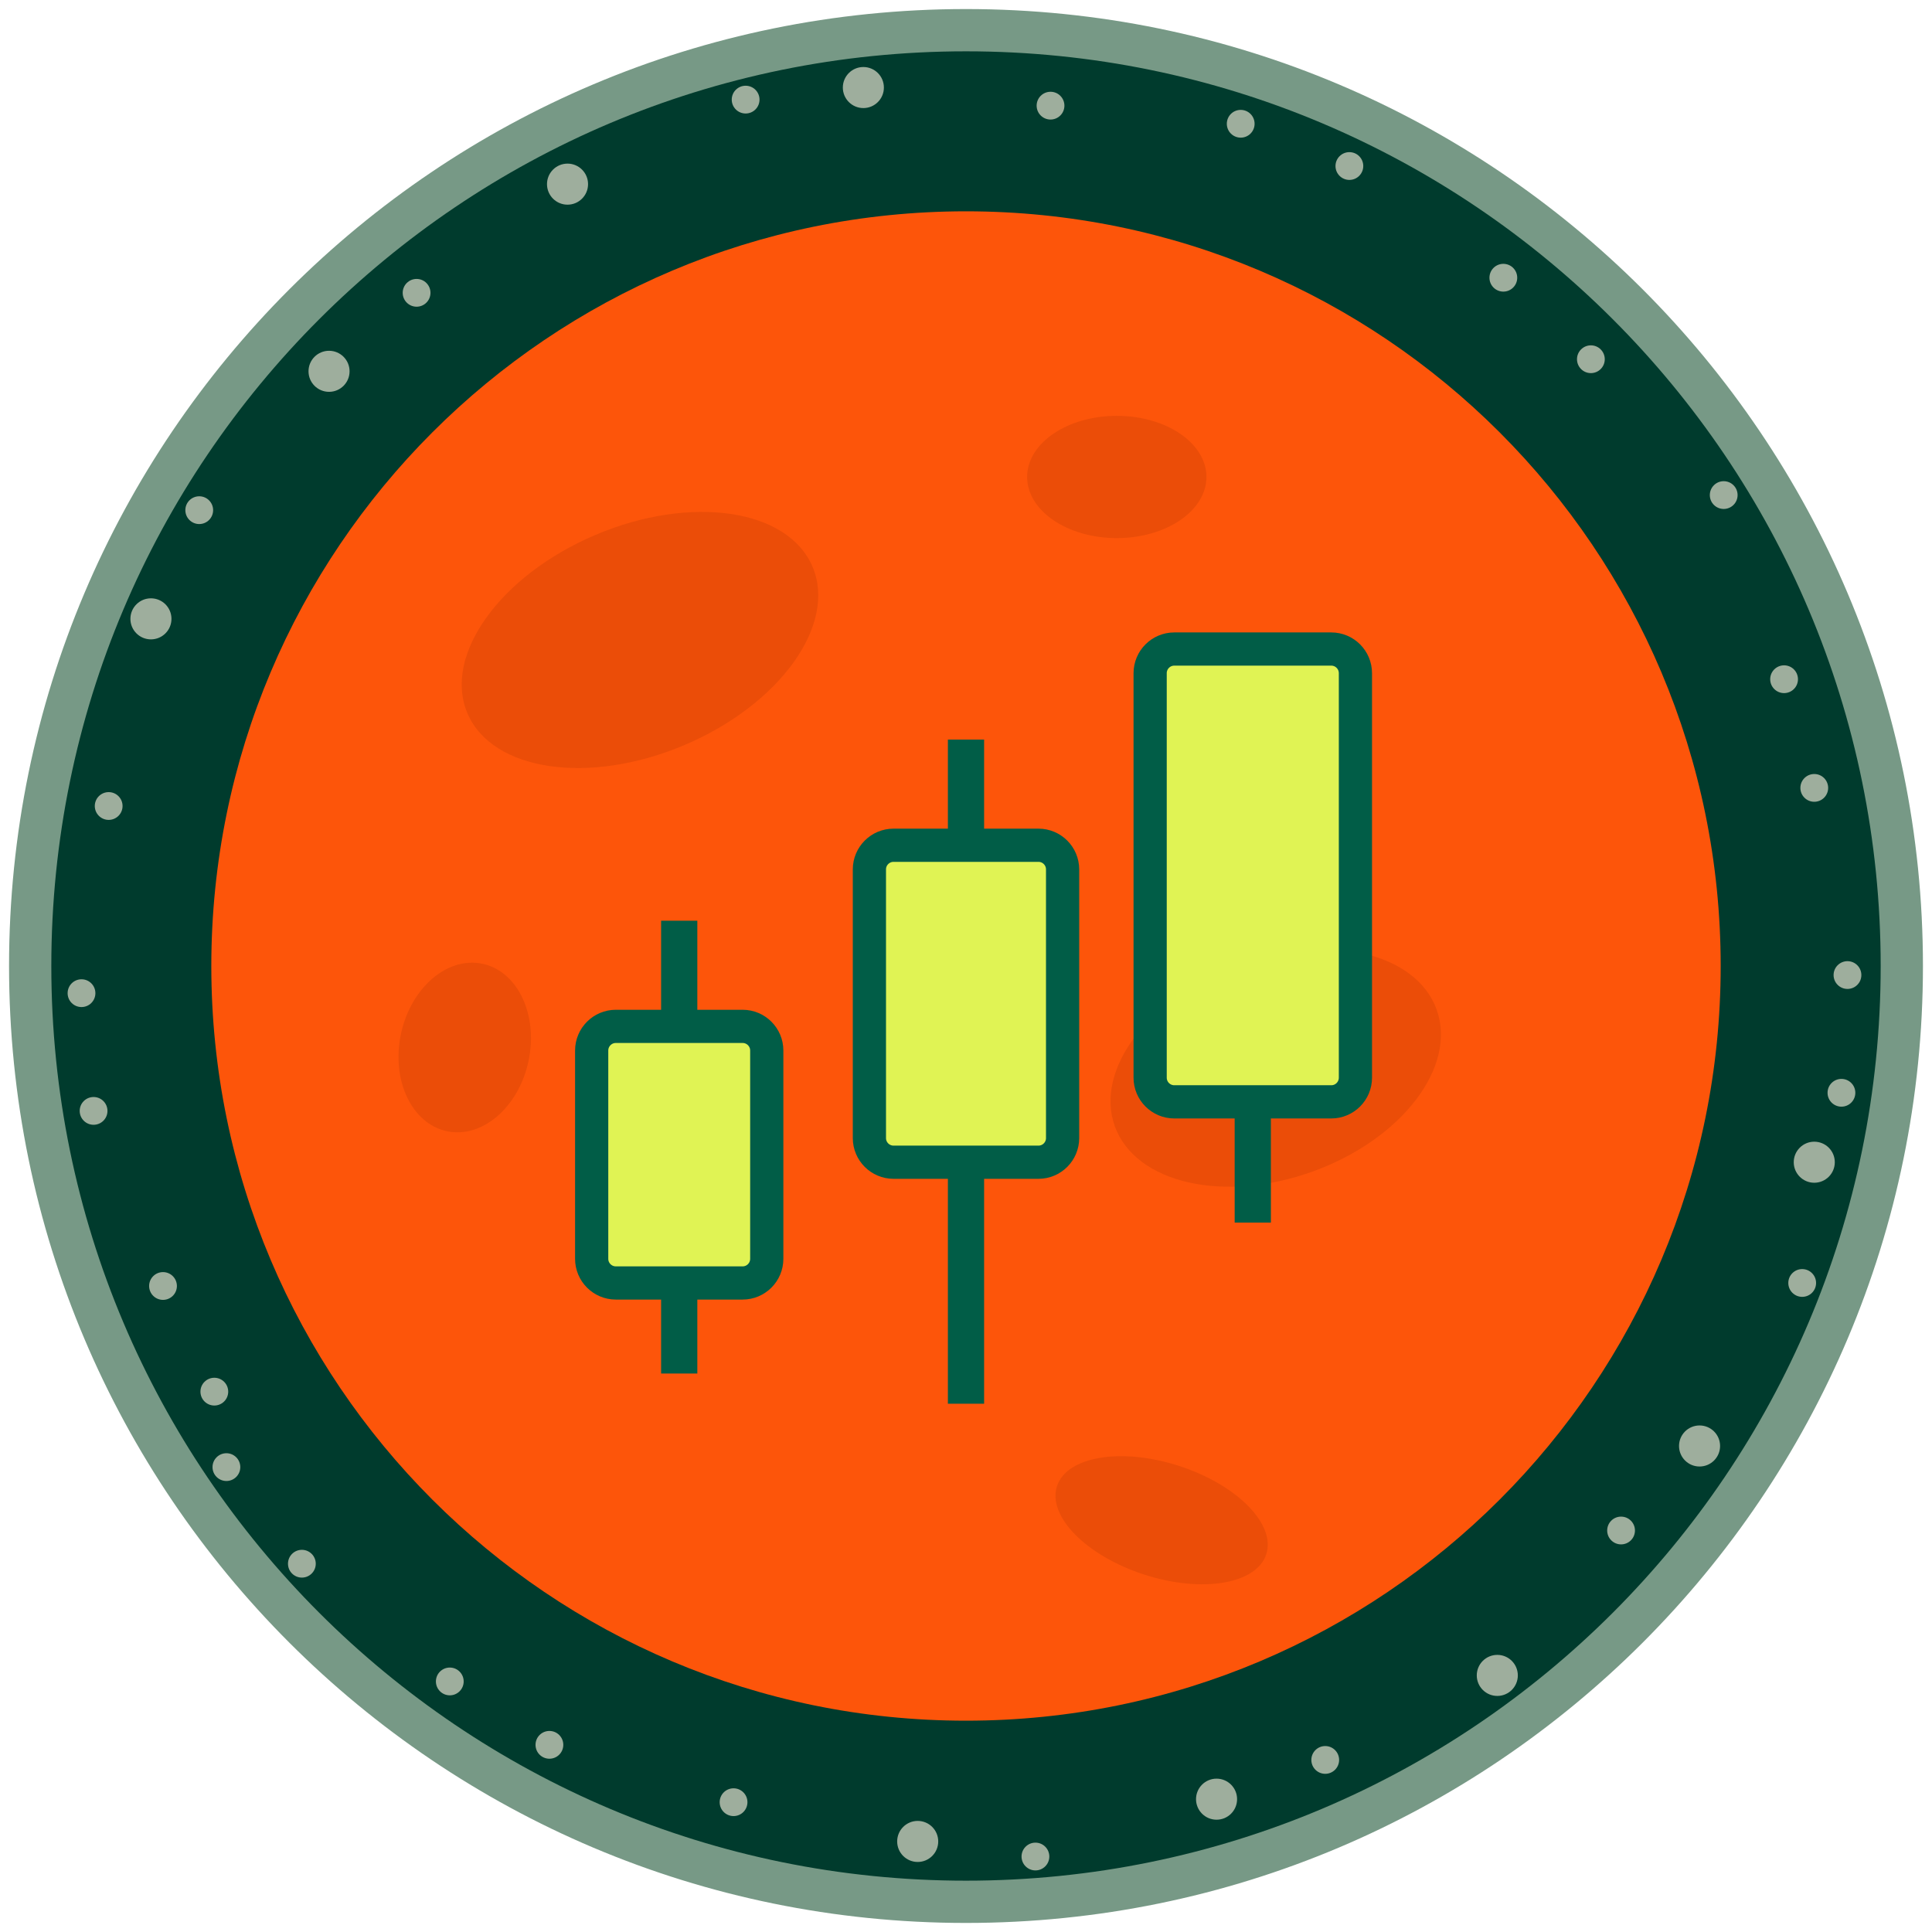
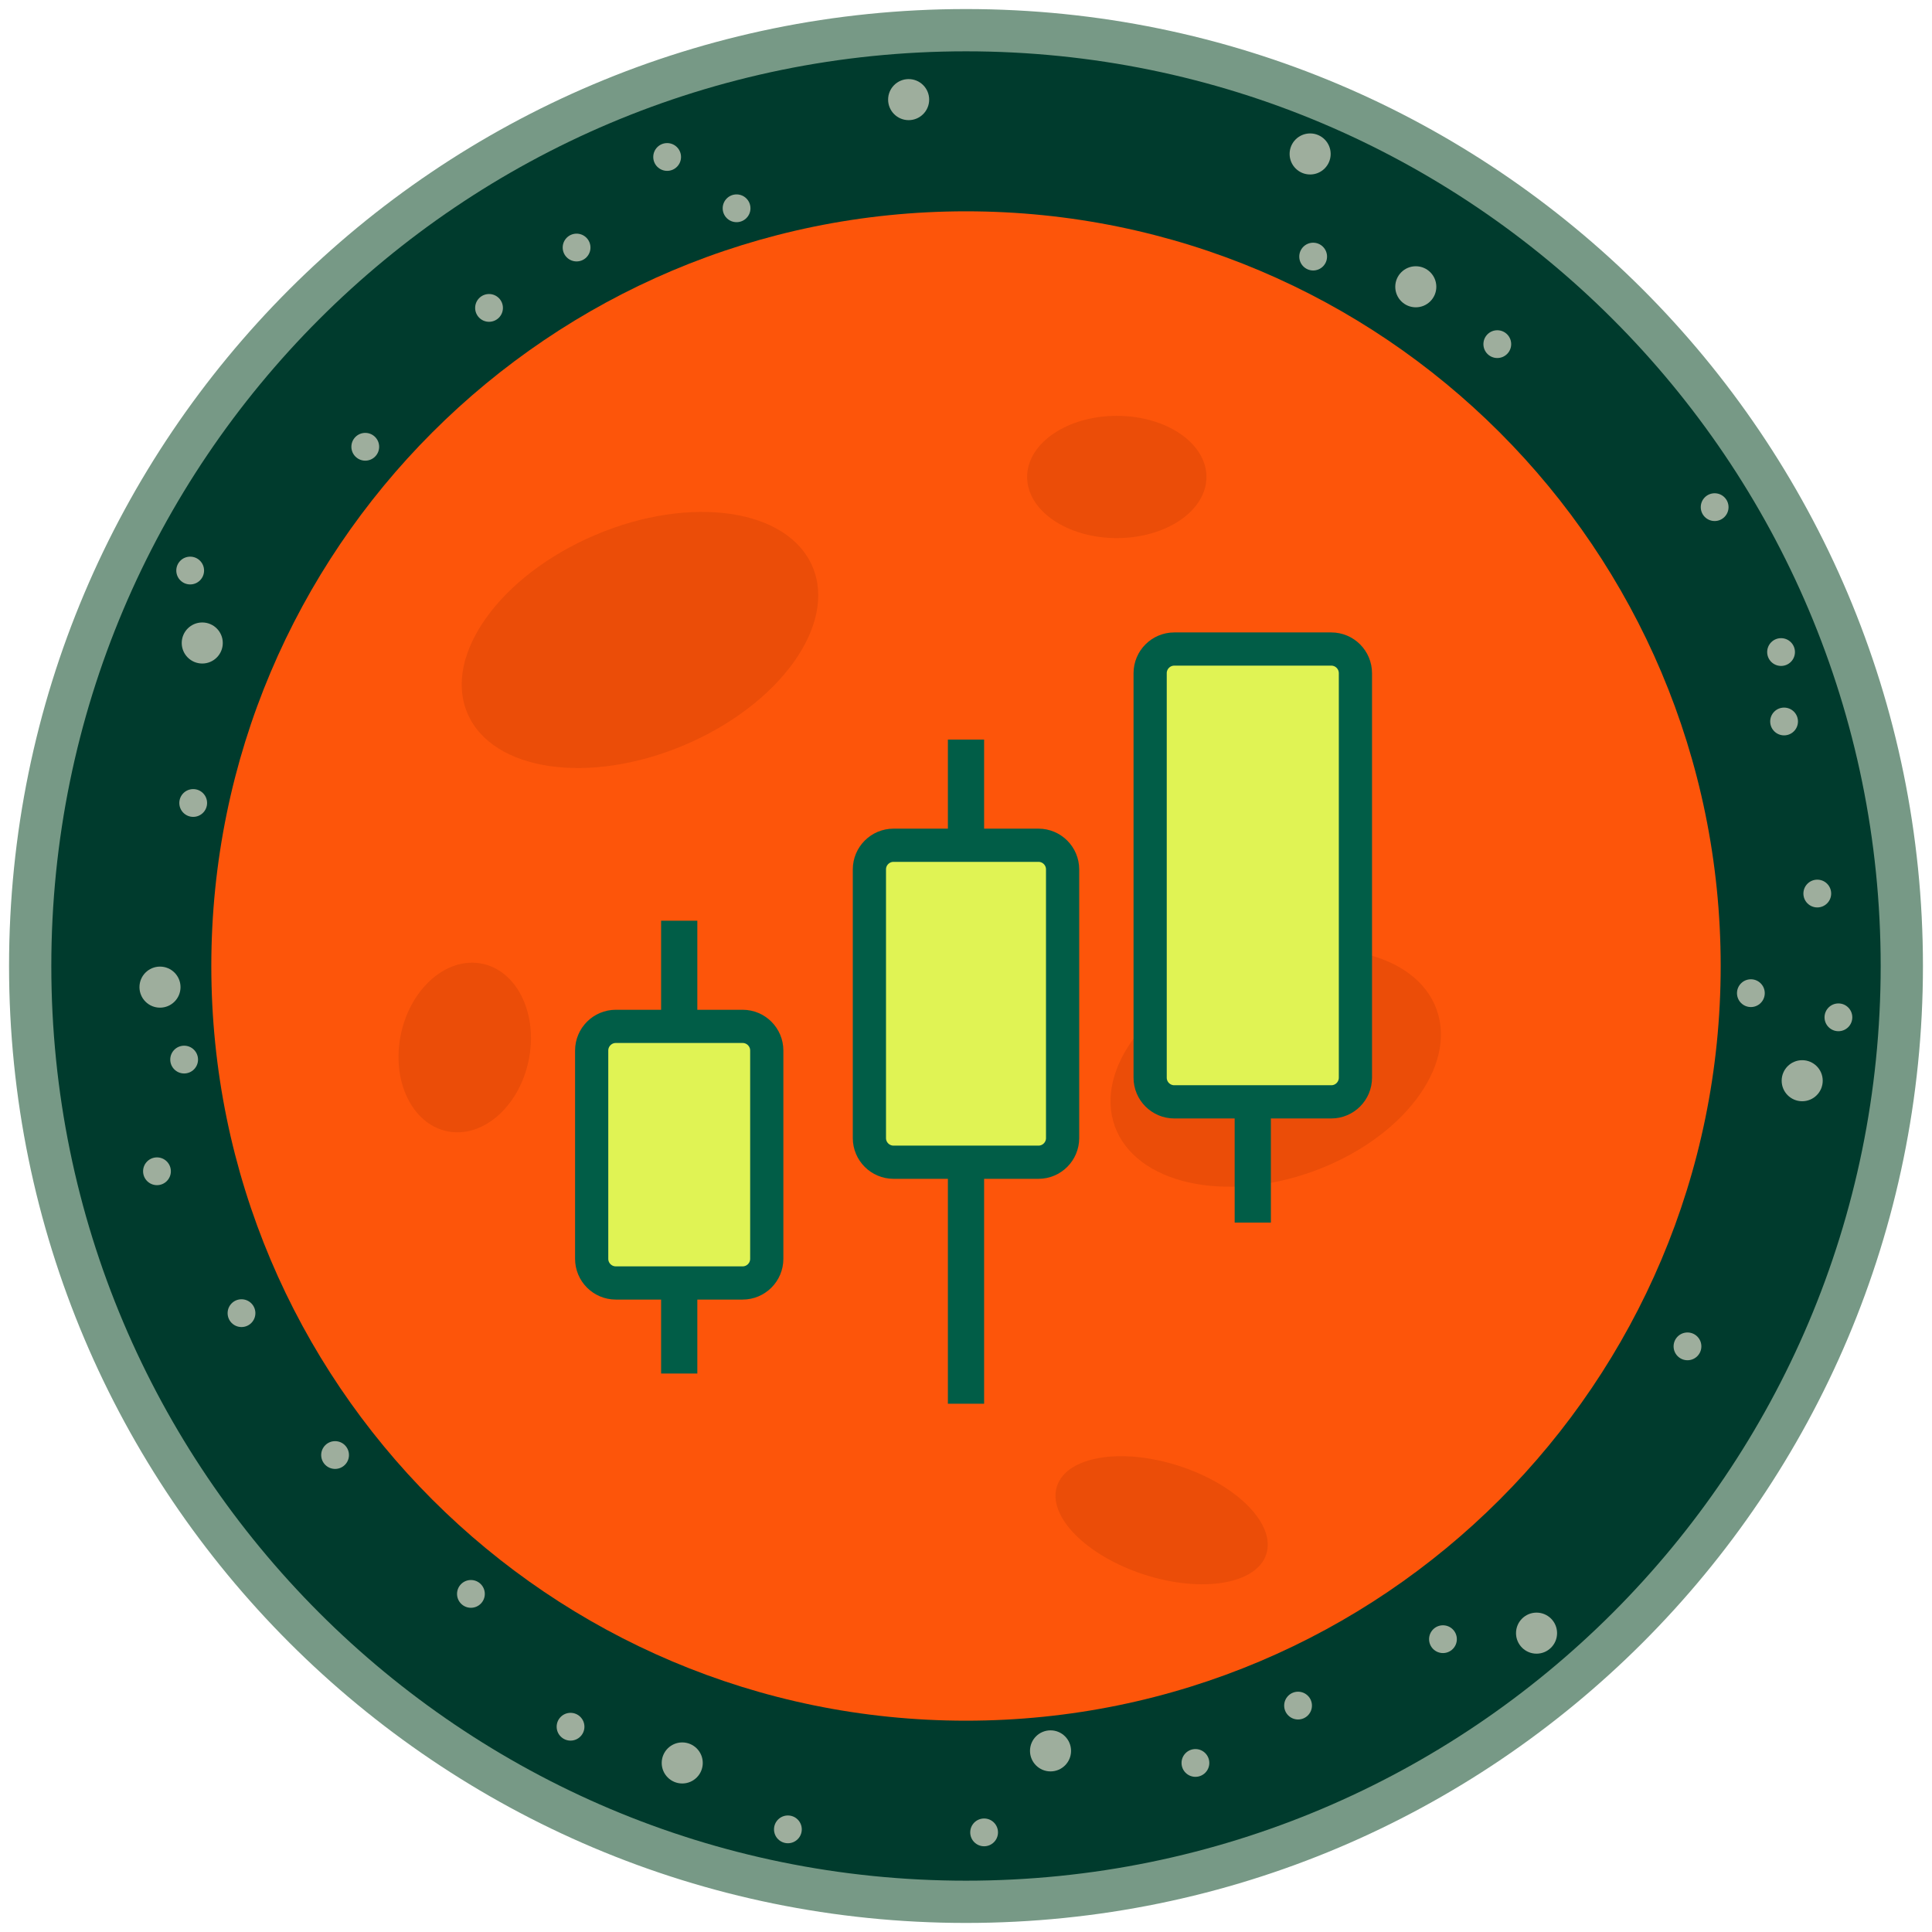
<svg xmlns="http://www.w3.org/2000/svg" viewBox="0 0 64 64">
  <circle cx="32" cy="32" r="31" fill="#003B2D" stroke="#779986" stroke-width="1.4" />
  <g fill="#F6EFDC" fill-opacity=".64">
-     <circle cx="60.1" cy="38.5" r="0.68" />
-     <circle cx="7.1" cy="46.1" r="0.46" />
-     <circle cx="41.1" cy="4.1" r="0.46" />
-     <circle cx="43.9" cy="58.3" r="0.46" />
-     <circle cx="5" cy="20.5" r="0.68" />
-     <circle cx="59.1" cy="22.5" r="0.46" />
-     <circle cx="18.2" cy="57.8" r="0.46" />
-     <circle cx="24.7" cy="3.3" r="0.46" />
-     <circle cx="56.3" cy="47.9" r="0.68" />
-     <circle cx="3.1" cy="36.8" r="0.46" />
-     <circle cx="49.8" cy="9.2" r="0.46" />
-     <circle cx="34.3" cy="61.5" r="0.46" />
-     <circle cx="10.9" cy="12.3" r="0.68" />
-     <circle cx="61.2" cy="32.3" r="0.46" />
-     <circle cx="10" cy="51.8" r="0.46" />
-     <circle cx="34.8" cy="3.5" r="0.46" />
-     <circle cx="49.6" cy="55.5" r="0.68" />
-     <circle cx="3.6" cy="26.7" r="0.46" />
-     <circle cx="57.1" cy="16.4" r="0.46" />
-     <circle cx="24.3" cy="59.7" r="0.46" />
-     <circle cx="18.8" cy="6.1" r="0.68" />
-     <circle cx="59.7" cy="42.5" r="0.46" />
-     <circle cx="5.4" cy="42.6" r="0.46" />
-     <circle cx="44.7" cy="5.5" r="0.46" />
-     <circle cx="40.3" cy="59.6" r="0.68" />
-     <circle cx="6.6" cy="16.9" r="0.46" />
-     <circle cx="60.1" cy="26.1" r="0.46" />
-     <circle cx="14.9" cy="55.7" r="0.46" />
-     <circle cx="28.6" cy="2.9" r="0.68" />
-     <circle cx="53.7" cy="50.7" r="0.46" />
-     <circle cx="2.7" cy="32.9" r="0.46" />
-     <circle cx="52.7" cy="11.9" r="0.46" />
-     <circle cx="30.4" cy="61" r="0.68" />
-     <circle cx="13.8" cy="9.7" r="0.46" />
-     <circle cx="61" cy="36.2" r="0.46" />
-     <circle cx="7.5" cy="48.6" r="0.46" />
+     <circle cx="59.7" cy="35.8" r="0.68" />
+     <circle cx="58" cy="32.9" r="0.46" />
+     <circle cx="60.9" cy="33.7" r="0.46" />
+     <circle cx="55.9" cy="44.6" r="0.46" />
+     <circle cx="50.9" cy="54.1" r="0.68" />
+     <circle cx="47.8" cy="54.3" r="0.46" />
+     <circle cx="43" cy="56.5" r="0.46" />
+     <circle cx="32.6" cy="60.7" r="0.46" />
+     <circle cx="34.8" cy="58" r="0.68" />
+     <circle cx="39.6" cy="58.4" r="0.46" />
+     <circle cx="26.1" cy="60.6" r="0.46" />
+     <circle cx="18.9" cy="57.2" r="0.46" />
+     <circle cx="22.6" cy="58.4" r="0.68" />
+     <circle cx="15.6" cy="52.8" r="0.46" />
+     <circle cx="11.1" cy="48.2" r="0.46" />
+     <circle cx="5.2" cy="38.8" r="0.46" />
+     <circle cx="5.3" cy="32.7" r="0.68" />
+     <circle cx="8" cy="43.5" r="0.46" />
+     <circle cx="6.1" cy="35.1" r="0.46" />
+     <circle cx="6.3" cy="18.9" r="0.46" />
+     <circle cx="6.7" cy="21.3" r="0.68" />
+     <circle cx="6.4" cy="26.6" r="0.46" />
+     <circle cx="12.1" cy="14.8" r="0.46" />
+     <circle cx="16.2" cy="10.2" r="0.46" />
+     <circle cx="30.1" cy="3.3" r="0.68" />
+     <circle cx="22.1" cy="5.2" r="0.46" />
+     <circle cx="24.4" cy="6.9" r="0.46" />
+     <circle cx="19.1" cy="8.2" r="0.46" />
+     <circle cx="43.4" cy="5.1" r="0.68" />
+     <circle cx="43.5" cy="8.5" r="0.46" />
+     <circle cx="49.6" cy="11.4" r="0.46" />
+     <circle cx="56.8" cy="16.8" r="0.46" />
+     <circle cx="46.9" cy="9.5" r="0.68" />
+     <circle cx="59.1" cy="23.9" r="0.46" />
+     <circle cx="59" cy="21.6" r="0.46" />
+     <circle cx="60.2" cy="29.6" r="0.46" />
  </g>
  <circle cx="32" cy="32" r="25" fill="#FD550A" />
  <g fill="#A53004" fill-opacity=".2" transform="translate(-11.2 -11.2) scale(1.35)">
    <ellipse cx="24" cy="24" rx="4.6" ry="2.8" transform="rotate(-23 24 24)" />
    <ellipse cx="35.7" cy="20" rx="2.2" ry="1.5" />
    <ellipse cx="19.7" cy="34" rx="1.6" ry="2.1" transform="rotate(12 19.7 34)" />
    <ellipse cx="39.6" cy="34.5" rx="4.2" ry="2.7" transform="rotate(-20 39.6 34.5)" />
    <ellipse cx="36.8" cy="45.6" rx="2.7" ry="1.4" transform="rotate(18 36.8 45.6)" />
  </g>
  <path id="wicks" d="M22.5 30.5V34 M22.5 42.5V45.5 M32 24.5V28 M32 38.5V46.5 M41.5 36.5V40.5" fill="none" stroke="#015D47" stroke-width="1.2" />
  <g fill="#E0F354" stroke="#015D47" stroke-width="1.1">
    <rect x="19.6" y="34" width="5.8" height="8.5" rx=".8" />
    <rect x="28.8" y="28" width="6.4" height="10.5" rx=".8" />
    <rect x="38.1" y="21.5" width="6.8" height="15" rx=".8" />
  </g>
</svg>
